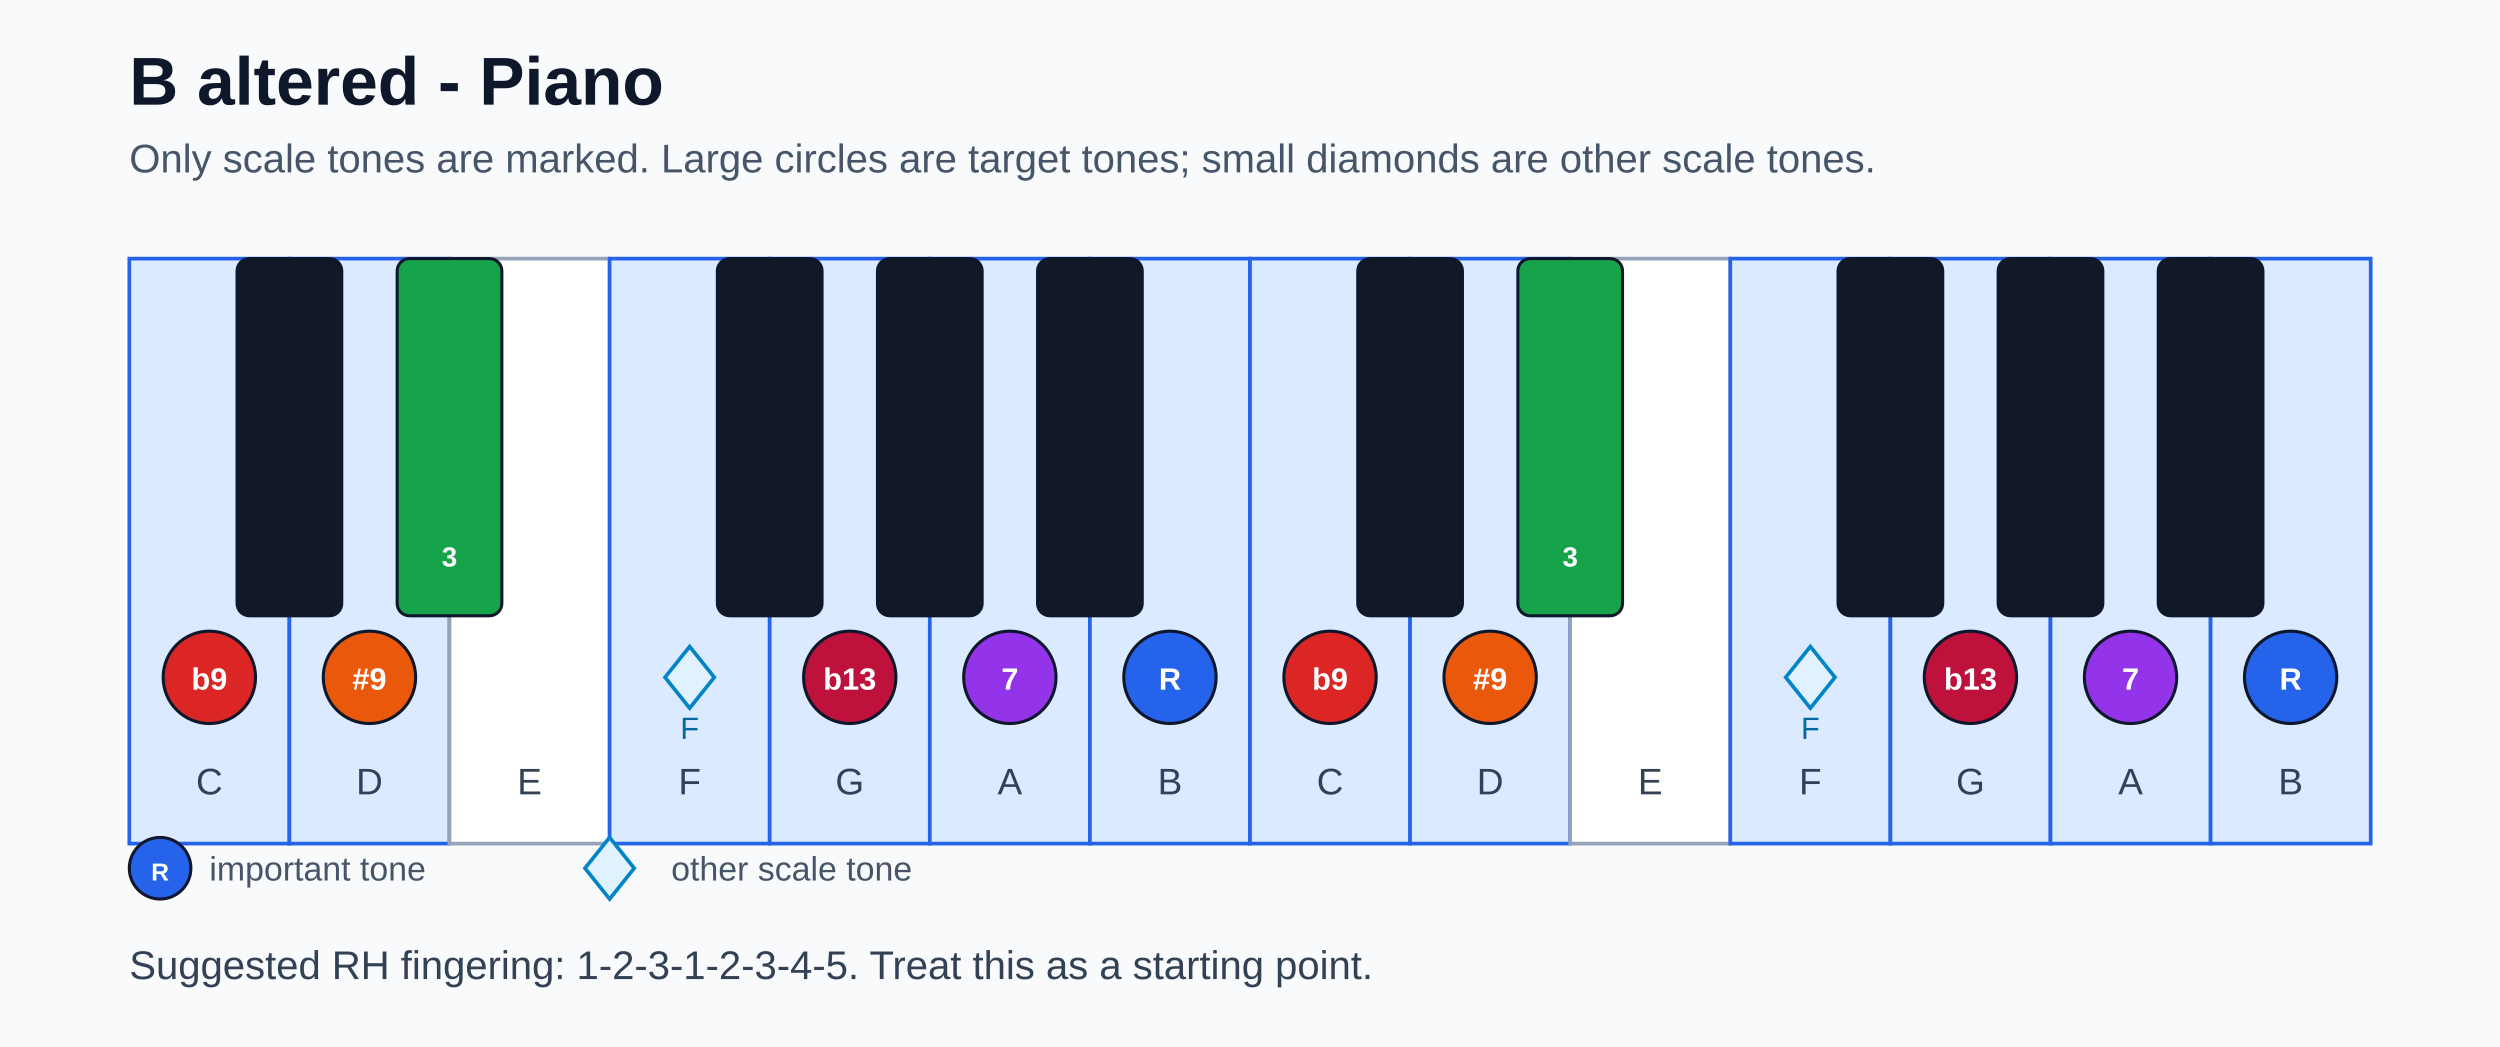
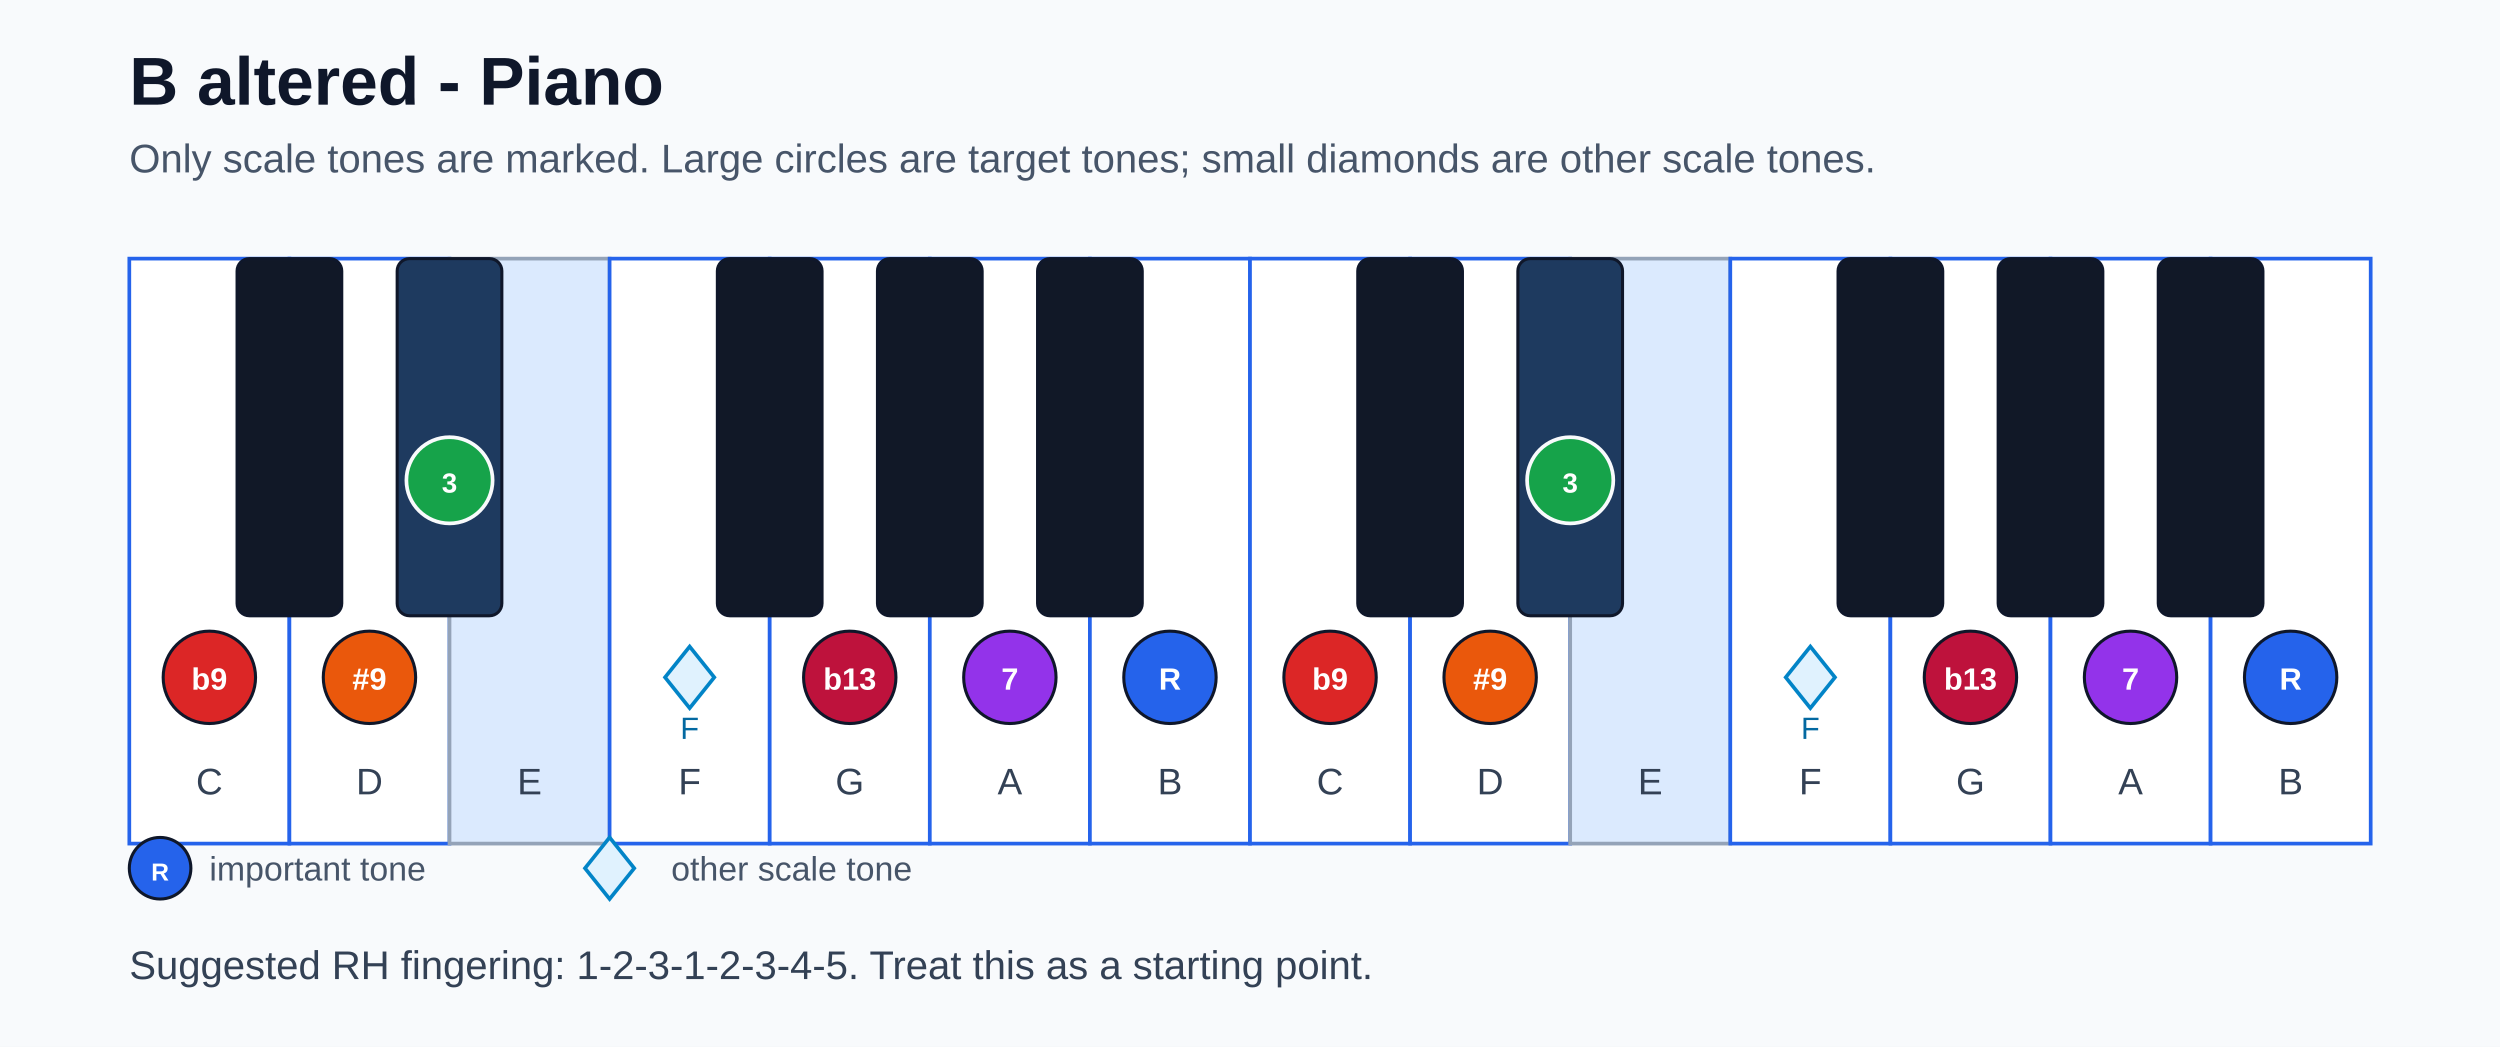
<svg xmlns="http://www.w3.org/2000/svg" width="812" height="340" viewBox="0 0 812 340">
  <rect width="100%" height="100%" fill="#f8fafc" />
  <text x="42" y="34" font-family="Arial, sans-serif" font-size="22" font-weight="700" fill="#0f172a">B altered - Piano</text>
  <text x="42" y="56" font-family="Arial, sans-serif" font-size="13" fill="#475569">Only scale tones are marked. Large circles are target tones; small diamonds are other scale tones.</text>
-   <rect x="42" y="84" width="52" height="190" fill="#dbeafe" stroke="#2563eb" stroke-width="1.2" />
+   <rect x="42" y="84" width="52" height="190" fill="#ffffff" stroke="#2563eb" stroke-width="1.2" />
  <text x="68.0" y="258" text-anchor="middle" font-family="Arial, sans-serif" font-size="12" fill="#334155">C</text>
  <circle cx="68.0" cy="220" r="15" fill="#dc2626" stroke="#0f172a" stroke-width="1" />
  <text x="68.0" y="224" text-anchor="middle" font-family="Arial, sans-serif" font-size="10" font-weight="700" fill="#ffffff">b9</text>
-   <rect x="94" y="84" width="52" height="190" fill="#dbeafe" stroke="#2563eb" stroke-width="1.2" />
+   <rect x="94" y="84" width="52" height="190" fill="#ffffff" stroke="#2563eb" stroke-width="1.2" />
  <text x="120.0" y="258" text-anchor="middle" font-family="Arial, sans-serif" font-size="12" fill="#334155">D</text>
  <circle cx="120.0" cy="220" r="15" fill="#ea580c" stroke="#0f172a" stroke-width="1" />
  <text x="120.0" y="224" text-anchor="middle" font-family="Arial, sans-serif" font-size="10" font-weight="700" fill="#ffffff">#9</text>
-   <rect x="146" y="84" width="52" height="190" fill="#ffffff" stroke="#94a3b8" stroke-width="1.2" />
+   <rect x="146" y="84" width="52" height="190" fill="#dbeafe" stroke="#94a3b8" stroke-width="1.2" />
  <text x="172.0" y="258" text-anchor="middle" font-family="Arial, sans-serif" font-size="12" fill="#334155">E</text>
-   <rect x="198" y="84" width="52" height="190" fill="#dbeafe" stroke="#2563eb" stroke-width="1.2" />
+   <rect x="198" y="84" width="52" height="190" fill="#ffffff" stroke="#2563eb" stroke-width="1.2" />
  <text x="224.0" y="258" text-anchor="middle" font-family="Arial, sans-serif" font-size="12" fill="#334155">F</text>
  <polygon points="224.0,210 232.0,220 224.0,230 216.0,220" fill="#e0f2fe" stroke="#0284c7" stroke-width="1.2" />
  <text x="224.0" y="240" text-anchor="middle" font-family="Arial, sans-serif" font-size="10" fill="#0369a1">F</text>
-   <rect x="250" y="84" width="52" height="190" fill="#dbeafe" stroke="#2563eb" stroke-width="1.2" />
+   <rect x="250" y="84" width="52" height="190" fill="#ffffff" stroke="#2563eb" stroke-width="1.2" />
  <text x="276.0" y="258" text-anchor="middle" font-family="Arial, sans-serif" font-size="12" fill="#334155">G</text>
  <circle cx="276.0" cy="220" r="15" fill="#be123c" stroke="#0f172a" stroke-width="1" />
  <text x="276.0" y="224" text-anchor="middle" font-family="Arial, sans-serif" font-size="10" font-weight="700" fill="#ffffff">b13</text>
-   <rect x="302" y="84" width="52" height="190" fill="#dbeafe" stroke="#2563eb" stroke-width="1.2" />
+   <rect x="302" y="84" width="52" height="190" fill="#ffffff" stroke="#2563eb" stroke-width="1.2" />
  <text x="328.0" y="258" text-anchor="middle" font-family="Arial, sans-serif" font-size="12" fill="#334155">A</text>
  <circle cx="328.0" cy="220" r="15" fill="#9333ea" stroke="#0f172a" stroke-width="1" />
  <text x="328.0" y="224" text-anchor="middle" font-family="Arial, sans-serif" font-size="10" font-weight="700" fill="#ffffff">7</text>
-   <rect x="354" y="84" width="52" height="190" fill="#dbeafe" stroke="#2563eb" stroke-width="1.2" />
+   <rect x="354" y="84" width="52" height="190" fill="#ffffff" stroke="#2563eb" stroke-width="1.2" />
  <text x="380.0" y="258" text-anchor="middle" font-family="Arial, sans-serif" font-size="12" fill="#334155">B</text>
  <circle cx="380.0" cy="220" r="15" fill="#2563eb" stroke="#0f172a" stroke-width="1" />
  <text x="380.0" y="224" text-anchor="middle" font-family="Arial, sans-serif" font-size="10" font-weight="700" fill="#ffffff">R</text>
-   <rect x="406" y="84" width="52" height="190" fill="#dbeafe" stroke="#2563eb" stroke-width="1.2" />
+   <rect x="406" y="84" width="52" height="190" fill="#ffffff" stroke="#2563eb" stroke-width="1.2" />
  <text x="432.0" y="258" text-anchor="middle" font-family="Arial, sans-serif" font-size="12" fill="#334155">C</text>
  <circle cx="432.0" cy="220" r="15" fill="#dc2626" stroke="#0f172a" stroke-width="1" />
  <text x="432.0" y="224" text-anchor="middle" font-family="Arial, sans-serif" font-size="10" font-weight="700" fill="#ffffff">b9</text>
-   <rect x="458" y="84" width="52" height="190" fill="#dbeafe" stroke="#2563eb" stroke-width="1.2" />
+   <rect x="458" y="84" width="52" height="190" fill="#ffffff" stroke="#2563eb" stroke-width="1.2" />
  <text x="484.0" y="258" text-anchor="middle" font-family="Arial, sans-serif" font-size="12" fill="#334155">D</text>
  <circle cx="484.0" cy="220" r="15" fill="#ea580c" stroke="#0f172a" stroke-width="1" />
  <text x="484.0" y="224" text-anchor="middle" font-family="Arial, sans-serif" font-size="10" font-weight="700" fill="#ffffff">#9</text>
-   <rect x="510" y="84" width="52" height="190" fill="#ffffff" stroke="#94a3b8" stroke-width="1.2" />
+   <rect x="510" y="84" width="52" height="190" fill="#dbeafe" stroke="#94a3b8" stroke-width="1.2" />
  <text x="536.0" y="258" text-anchor="middle" font-family="Arial, sans-serif" font-size="12" fill="#334155">E</text>
-   <rect x="562" y="84" width="52" height="190" fill="#dbeafe" stroke="#2563eb" stroke-width="1.2" />
+   <rect x="562" y="84" width="52" height="190" fill="#ffffff" stroke="#2563eb" stroke-width="1.2" />
  <text x="588.0" y="258" text-anchor="middle" font-family="Arial, sans-serif" font-size="12" fill="#334155">F</text>
  <polygon points="588.0,210 596.0,220 588.0,230 580.0,220" fill="#e0f2fe" stroke="#0284c7" stroke-width="1.2" />
  <text x="588.0" y="240" text-anchor="middle" font-family="Arial, sans-serif" font-size="10" fill="#0369a1">F</text>
-   <rect x="614" y="84" width="52" height="190" fill="#dbeafe" stroke="#2563eb" stroke-width="1.2" />
+   <rect x="614" y="84" width="52" height="190" fill="#ffffff" stroke="#2563eb" stroke-width="1.2" />
  <text x="640.0" y="258" text-anchor="middle" font-family="Arial, sans-serif" font-size="12" fill="#334155">G</text>
  <circle cx="640.0" cy="220" r="15" fill="#be123c" stroke="#0f172a" stroke-width="1" />
  <text x="640.0" y="224" text-anchor="middle" font-family="Arial, sans-serif" font-size="10" font-weight="700" fill="#ffffff">b13</text>
-   <rect x="666" y="84" width="52" height="190" fill="#dbeafe" stroke="#2563eb" stroke-width="1.2" />
+   <rect x="666" y="84" width="52" height="190" fill="#ffffff" stroke="#2563eb" stroke-width="1.2" />
  <text x="692.0" y="258" text-anchor="middle" font-family="Arial, sans-serif" font-size="12" fill="#334155">A</text>
  <circle cx="692.0" cy="220" r="15" fill="#9333ea" stroke="#0f172a" stroke-width="1" />
  <text x="692.0" y="224" text-anchor="middle" font-family="Arial, sans-serif" font-size="10" font-weight="700" fill="#ffffff">7</text>
-   <rect x="718" y="84" width="52" height="190" fill="#dbeafe" stroke="#2563eb" stroke-width="1.2" />
+   <rect x="718" y="84" width="52" height="190" fill="#ffffff" stroke="#2563eb" stroke-width="1.2" />
  <text x="744.0" y="258" text-anchor="middle" font-family="Arial, sans-serif" font-size="12" fill="#334155">B</text>
  <circle cx="744.0" cy="220" r="15" fill="#2563eb" stroke="#0f172a" stroke-width="1" />
  <text x="744.0" y="224" text-anchor="middle" font-family="Arial, sans-serif" font-size="10" font-weight="700" fill="#ffffff">R</text>
  <rect x="77.0" y="84" width="34" height="116" rx="4" fill="#111827" stroke="#0f172a" stroke-width="1" />
-   <rect x="129.0" y="84" width="34" height="116" rx="4" fill="#16a34a" stroke="#0f172a" stroke-width="1" />
-   <text x="146.0" y="184" text-anchor="middle" font-family="Arial, sans-serif" font-size="9" font-weight="700" fill="#ffffff">3</text>
+   <rect x="129.0" y="84" width="34" height="116" rx="4" fill="#1e3a5f" stroke="#0f172a" stroke-width="1" />
+   <circle cx="146.0" cy="156" r="14" fill="#16a34a" stroke="#f8fafc" stroke-width="1.2" />
+   <text x="146.0" y="160" text-anchor="middle" font-family="Arial, sans-serif" font-size="9" font-weight="700" fill="#ffffff">3</text>
  <rect x="233.0" y="84" width="34" height="116" rx="4" fill="#111827" stroke="#0f172a" stroke-width="1" />
  <rect x="285.0" y="84" width="34" height="116" rx="4" fill="#111827" stroke="#0f172a" stroke-width="1" />
  <rect x="337.0" y="84" width="34" height="116" rx="4" fill="#111827" stroke="#0f172a" stroke-width="1" />
  <rect x="441.0" y="84" width="34" height="116" rx="4" fill="#111827" stroke="#0f172a" stroke-width="1" />
-   <rect x="493.0" y="84" width="34" height="116" rx="4" fill="#16a34a" stroke="#0f172a" stroke-width="1" />
-   <text x="510.0" y="184" text-anchor="middle" font-family="Arial, sans-serif" font-size="9" font-weight="700" fill="#ffffff">3</text>
+   <rect x="493.0" y="84" width="34" height="116" rx="4" fill="#1e3a5f" stroke="#0f172a" stroke-width="1" />
+   <circle cx="510.0" cy="156" r="14" fill="#16a34a" stroke="#f8fafc" stroke-width="1.2" />
+   <text x="510.0" y="160" text-anchor="middle" font-family="Arial, sans-serif" font-size="9" font-weight="700" fill="#ffffff">3</text>
  <rect x="597.0" y="84" width="34" height="116" rx="4" fill="#111827" stroke="#0f172a" stroke-width="1" />
  <rect x="649.0" y="84" width="34" height="116" rx="4" fill="#111827" stroke="#0f172a" stroke-width="1" />
  <rect x="701.0" y="84" width="34" height="116" rx="4" fill="#111827" stroke="#0f172a" stroke-width="1" />
  <circle cx="52" cy="282" r="10" fill="#2563eb" stroke="#0f172a" stroke-width="1" />
  <text x="52" y="286" text-anchor="middle" font-family="Arial, sans-serif" font-size="8" font-weight="700" fill="#ffffff">R</text>
  <text x="68" y="286" font-family="Arial, sans-serif" font-size="11" fill="#475569">important tone</text>
  <polygon points="198,272 206,282 198,292 190,282" fill="#e0f2fe" stroke="#0284c7" stroke-width="1.2" />
  <text x="218" y="286" font-family="Arial, sans-serif" font-size="11" fill="#475569">other scale tone</text>
  <text x="42" y="318" font-family="Arial, sans-serif" font-size="13" fill="#334155">Suggested RH fingering: 1-2-3-1-2-3-4-5. Treat this as a starting point.</text>
</svg>
